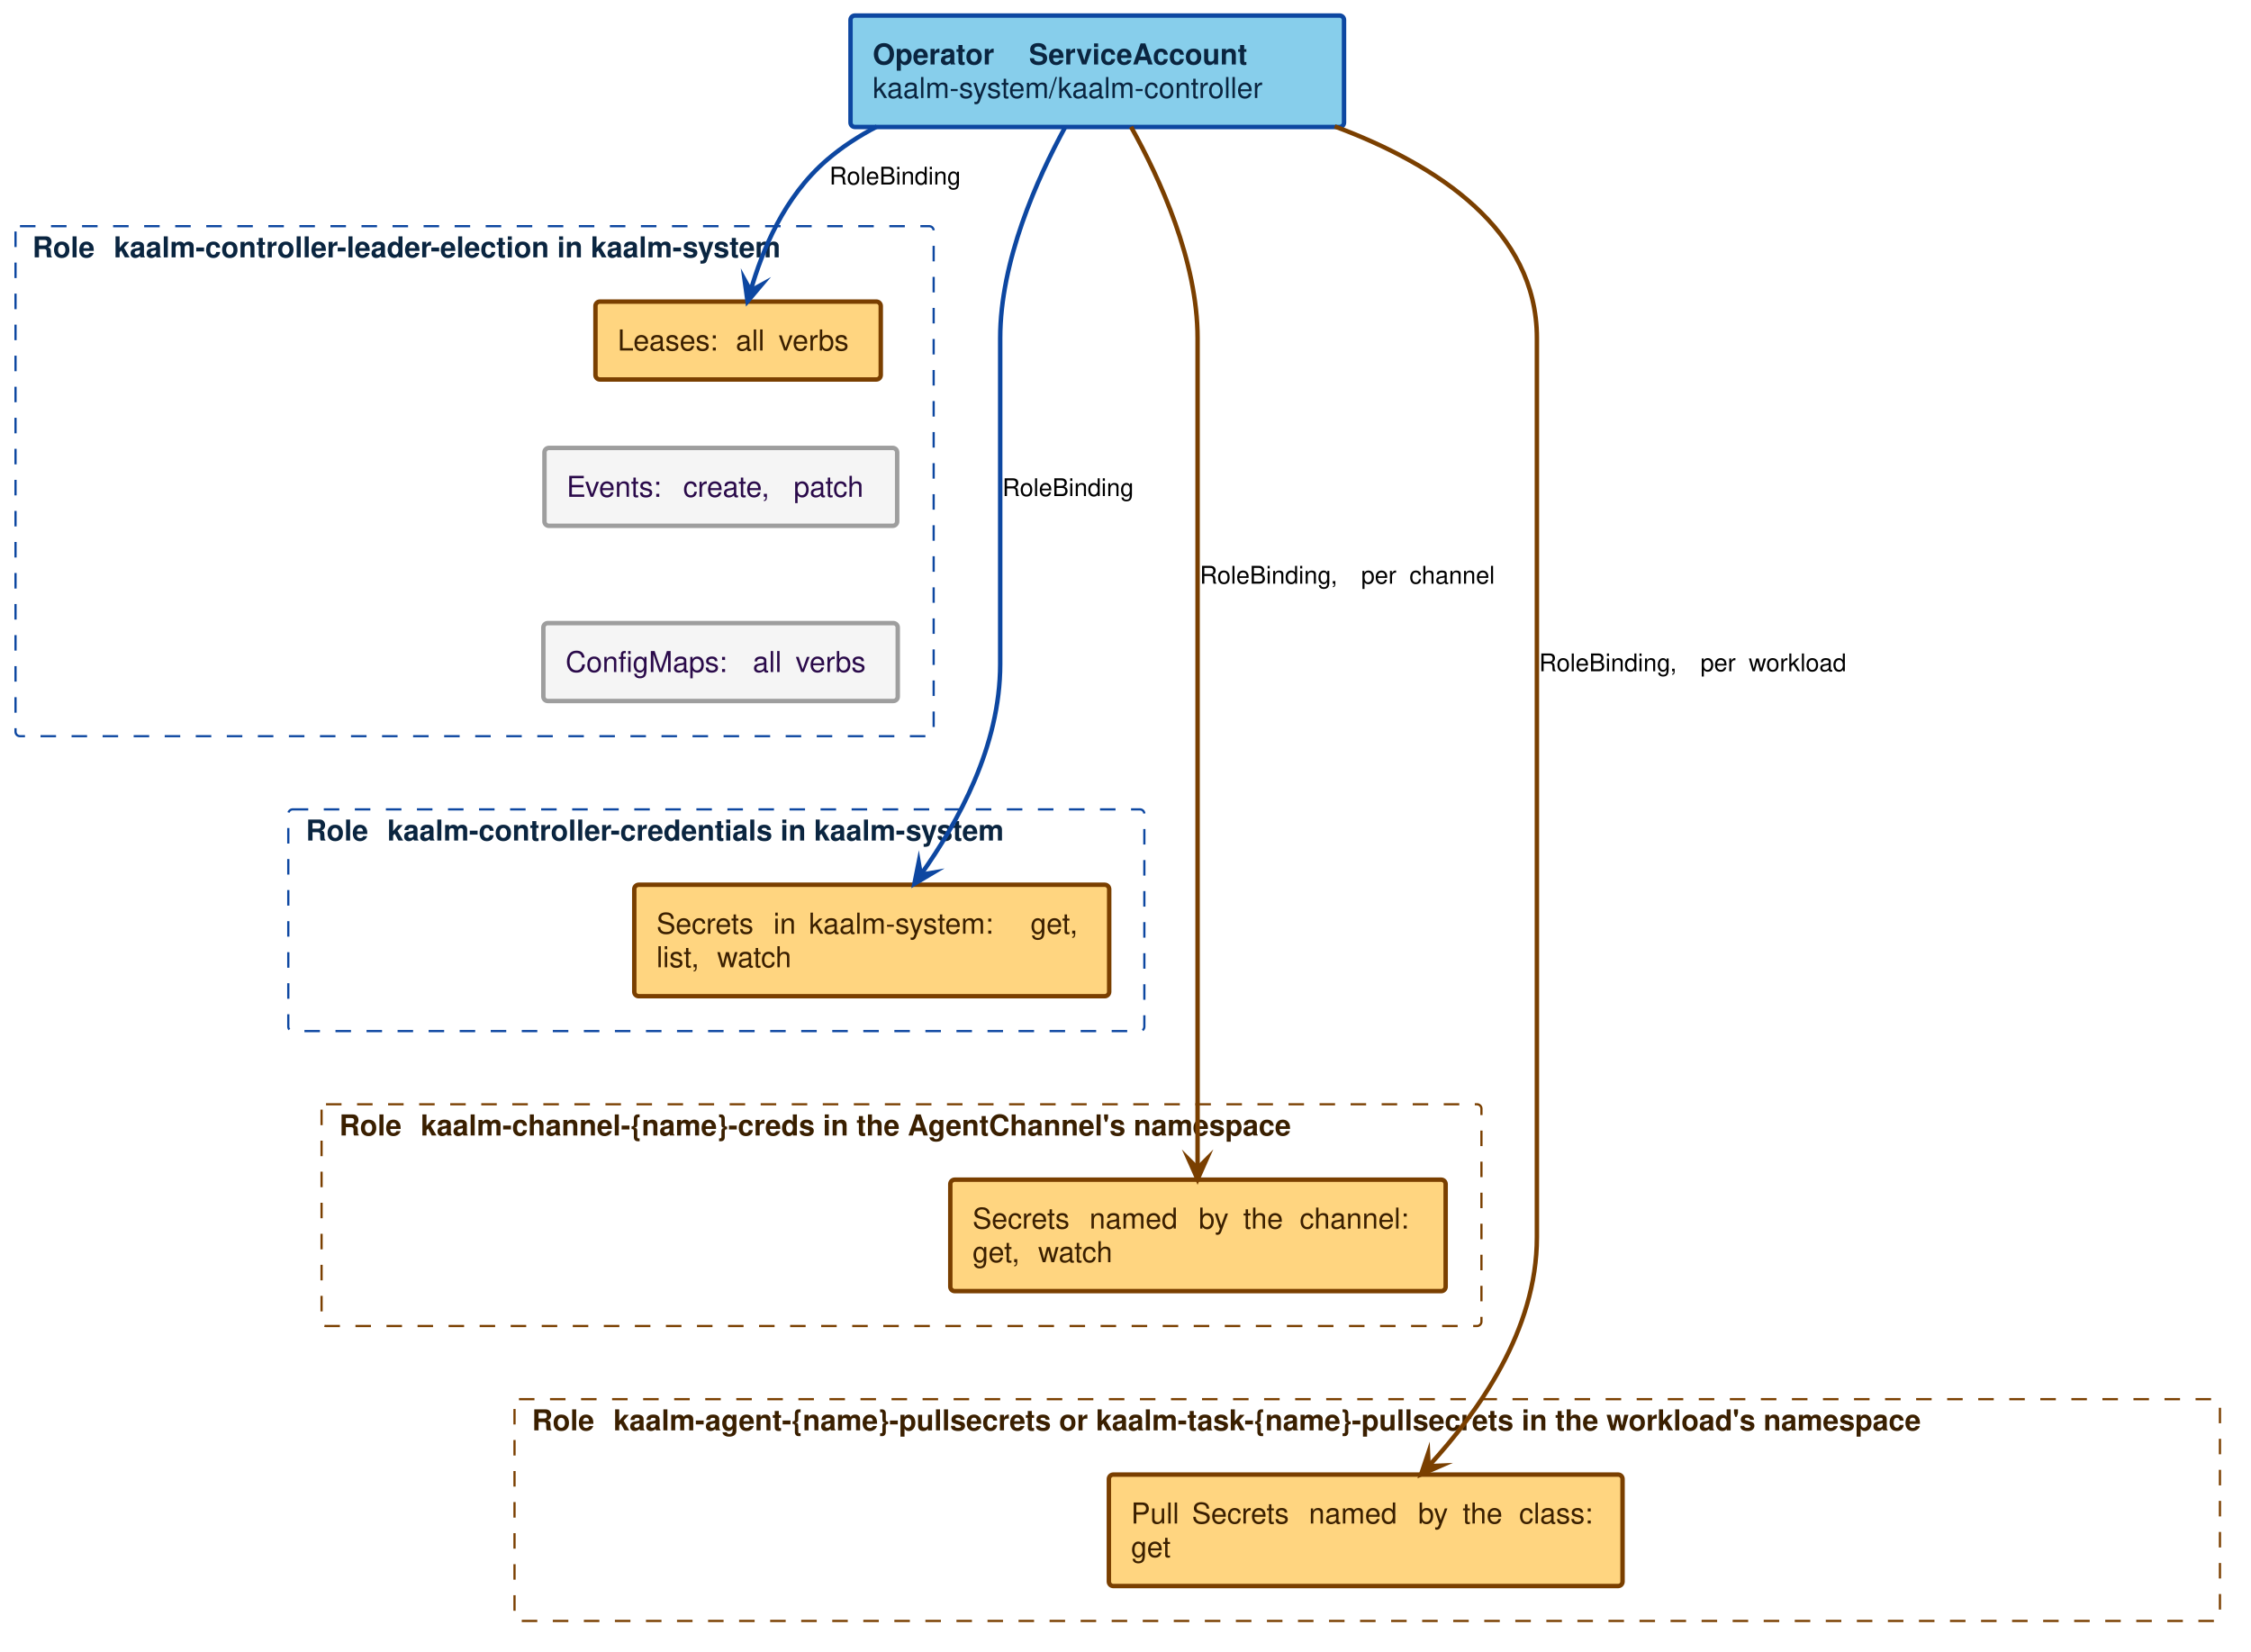
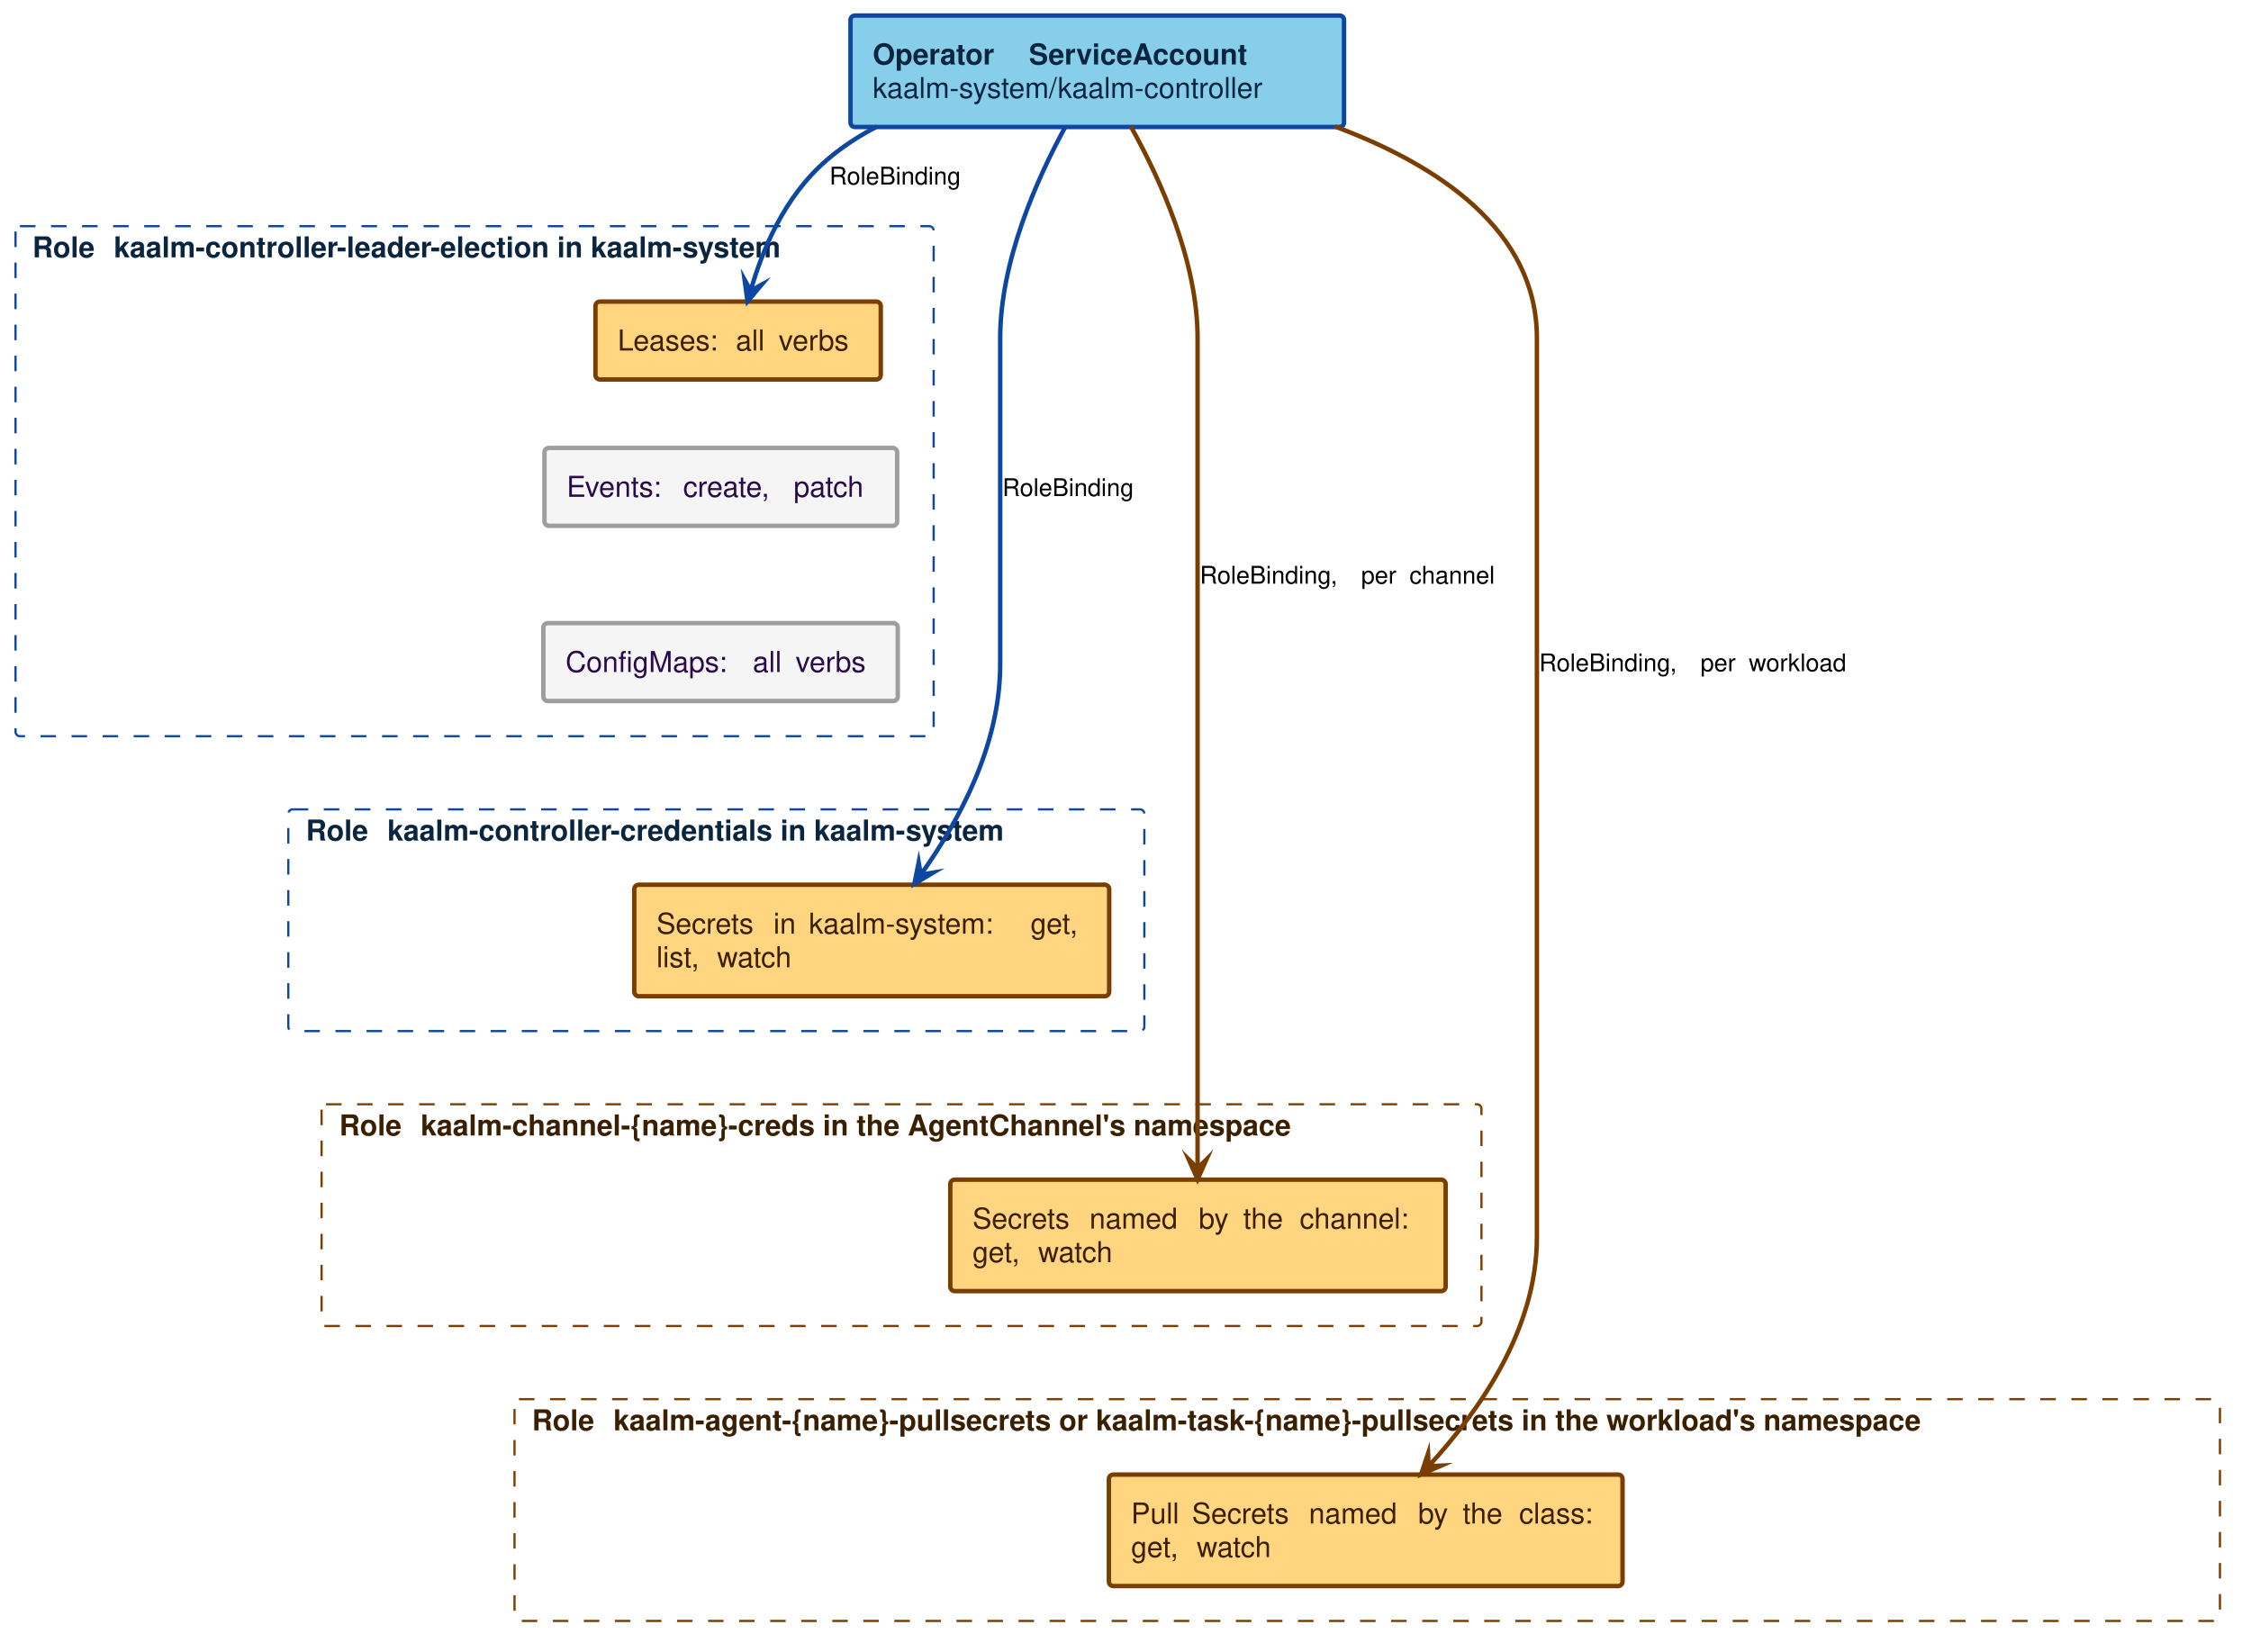
<svg xmlns="http://www.w3.org/2000/svg" contentStyleType="text/css" data-diagram-type="DESCRIPTION" height="745px" preserveAspectRatio="none" style="width:1015px;height:745px;" version="1.1" viewBox="0 0 1015 745" width="1015px" zoomAndPan="magnify">
  <defs />
  <g>
    <g class="cluster" data-qualified-name="nssys" data-source-line="10" id="ent0002">
      <rect fill="none" height="230" rx="2" ry="2" style="stroke:#0D47A1;stroke-width:1;stroke-dasharray:7,7;" width="414" x="7" y="102" />
      <text fill="#0A2540" font-family="Helvetica" font-size="13" font-weight="700" lengthAdjust="spacing" textLength="32.214" x="14.592" y="116.067">Role</text>
      <text fill="#0A2540" font-family="Helvetica" font-size="13" font-weight="700" lengthAdjust="spacing" textLength="362.077" x="51.332" y="116.067">kaalm-controller-leader-election in kaalm-system</text>
    </g>
    <g class="cluster" data-qualified-name="nscred" data-source-line="15" id="ent0006">
      <rect fill="none" height="100" rx="2" ry="2" style="stroke:#0D47A1;stroke-width:1;stroke-dasharray:7,7;" width="386" x="130" y="365" />
      <text fill="#0A2540" font-family="Helvetica" font-size="13" font-weight="700" lengthAdjust="spacing" textLength="32.214" x="137.931" y="379.067">Role</text>
      <text fill="#0A2540" font-family="Helvetica" font-size="13" font-weight="700" lengthAdjust="spacing" textLength="333.398" x="174.671" y="379.067">kaalm-controller-credentials in kaalm-system</text>
    </g>
    <g class="cluster" data-qualified-name="nsuser" data-source-line="18" id="ent0008">
      <rect fill="none" height="100" rx="2" ry="2" style="stroke:#7A3F00;stroke-width:1;stroke-dasharray:7,7;" width="523" x="145" y="498" />
      <text fill="#3A1F00" font-family="Helvetica" font-size="13" font-weight="700" lengthAdjust="spacing" textLength="32.214" x="152.968" y="512.067">Role</text>
      <text fill="#3A1F00" font-family="Helvetica" font-size="13" font-weight="700" lengthAdjust="spacing" textLength="470.323" x="189.708" y="512.067">kaalm-channel-{name}-creds in the AgentChannel's namespace</text>
    </g>
    <g class="cluster" data-qualified-name="nspull" data-source-line="21" id="ent0010">
      <rect fill="none" height="100" rx="2" ry="2" style="stroke:#7A3F00;stroke-width:1;stroke-dasharray:7,7;" width="769" x="232" y="631" />
      <text fill="#3A1F00" font-family="Helvetica" font-size="13" font-weight="700" lengthAdjust="spacing" textLength="32.214" x="239.868" y="645.067">Role</text>
      <text fill="#3A1F00" font-family="Helvetica" font-size="13" font-weight="700" lengthAdjust="spacing" textLength="716.523" x="276.608" y="645.067">kaalm-agent-{name}-pullsecrets or kaalm-task-{name}-pullsecrets in the workload's namespace</text>
    </g>
    <g class="entity" data-qualified-name="nssys.leases" data-source-line="11" id="ent0003">
      <rect fill="#FFD580" height="35.133" rx="2" ry="2" style="stroke:#7A3F00;stroke-width:2;" width="128.647" x="268.5" y="136" />
      <text fill="#3A1F00" font-family="Helvetica" font-size="13" lengthAdjust="spacing" textLength="49.131" x="278.5" y="158.067">Leases:</text>
      <text fill="#3A1F00" font-family="Helvetica" font-size="13" lengthAdjust="spacing" textLength="4.132" x="327.631" y="158.067"> </text>
      <text fill="#3A1F00" font-family="Helvetica" font-size="13" lengthAdjust="spacing" textLength="15.19" x="331.763" y="158.067">all</text>
      <text fill="#3A1F00" font-family="Helvetica" font-size="13" lengthAdjust="spacing" textLength="4.132" x="346.953" y="158.067"> </text>
      <text fill="#3A1F00" font-family="Helvetica" font-size="13" lengthAdjust="spacing" textLength="36.061" x="351.085" y="158.067">verbs</text>
    </g>
    <g class="entity" data-qualified-name="nssys.ev" data-source-line="12" id="ent0004">
      <rect fill="#F5F5F5" height="35.133" rx="2" ry="2" style="stroke:#9E9E9E;stroke-width:2;" width="159.045" x="245.5" y="202" />
      <text fill="#2A0A4A" font-family="Helvetica" font-size="13" lengthAdjust="spacing" textLength="48.395" x="255.5" y="224.067">Events:</text>
      <text fill="#2A0A4A" font-family="Helvetica" font-size="13" lengthAdjust="spacing" textLength="4.132" x="303.894" y="224.067"> </text>
      <text fill="#2A0A4A" font-family="Helvetica" font-size="13" lengthAdjust="spacing" textLength="45.684" x="308.027" y="224.067">create,</text>
      <text fill="#2A0A4A" font-family="Helvetica" font-size="13" lengthAdjust="spacing" textLength="4.132" x="353.711" y="224.067"> </text>
      <text fill="#2A0A4A" font-family="Helvetica" font-size="13" lengthAdjust="spacing" textLength="36.702" x="357.843" y="224.067">patch</text>
    </g>
    <g class="entity" data-qualified-name="nssys.cm" data-source-line="13" id="ent0005">
      <rect fill="#F5F5F5" height="35.133" rx="2" ry="2" style="stroke:#9E9E9E;stroke-width:2;" width="159.814" x="245" y="281" />
      <text fill="#2A0A4A" font-family="Helvetica" font-size="13" lengthAdjust="spacing" textLength="80.298" x="255" y="303.067">ConfigMaps:</text>
      <text fill="#2A0A4A" font-family="Helvetica" font-size="13" lengthAdjust="spacing" textLength="4.132" x="335.298" y="303.067"> </text>
      <text fill="#2A0A4A" font-family="Helvetica" font-size="13" lengthAdjust="spacing" textLength="15.19" x="339.43" y="303.067">all</text>
      <text fill="#2A0A4A" font-family="Helvetica" font-size="13" lengthAdjust="spacing" textLength="4.132" x="354.62" y="303.067"> </text>
      <text fill="#2A0A4A" font-family="Helvetica" font-size="13" lengthAdjust="spacing" textLength="36.061" x="358.752" y="303.067">verbs</text>
    </g>
    <g class="entity" data-qualified-name="nscred.syssec" data-source-line="16" id="ent0007">
      <rect fill="#FFD580" height="50.266" rx="2" ry="2" style="stroke:#7A3F00;stroke-width:2;" width="214.143" x="286" y="399" />
      <text fill="#3A1F00" font-family="Helvetica" font-size="13" lengthAdjust="spacing" textLength="48.61" x="296" y="421.067">Secrets</text>
      <text fill="#3A1F00" font-family="Helvetica" font-size="13" lengthAdjust="spacing" textLength="4.132" x="344.61" y="421.067"> </text>
      <text fill="#3A1F00" font-family="Helvetica" font-size="13" lengthAdjust="spacing" textLength="11.851" x="348.743" y="421.067">in</text>
      <text fill="#3A1F00" font-family="Helvetica" font-size="13" lengthAdjust="spacing" textLength="4.132" x="360.594" y="421.067"> </text>
      <text fill="#3A1F00" font-family="Helvetica" font-size="13" lengthAdjust="spacing" textLength="95.805" x="364.726" y="421.067">kaalm-system:</text>
      <text fill="#3A1F00" font-family="Helvetica" font-size="13" lengthAdjust="spacing" textLength="4.132" x="460.531" y="421.067"> </text>
      <text fill="#3A1F00" font-family="Helvetica" font-size="13" lengthAdjust="spacing" textLength="25.48" x="464.664" y="421.067">get,</text>
      <text fill="#3A1F00" font-family="Helvetica" font-size="13" lengthAdjust="spacing" textLength="23.226" x="296" y="436.2">list,</text>
      <text fill="#3A1F00" font-family="Helvetica" font-size="13" lengthAdjust="spacing" textLength="4.132" x="319.226" y="436.2"> </text>
      <text fill="#3A1F00" font-family="Helvetica" font-size="13" lengthAdjust="spacing" textLength="39.083" x="323.358" y="436.2">watch</text>
    </g>
    <g class="entity" data-qualified-name="nsuser.chsec" data-source-line="19" id="ent0009">
      <rect fill="#FFD580" height="50.266" rx="2" ry="2" style="stroke:#7A3F00;stroke-width:2;" width="223.36" x="428.5" y="532" />
      <text fill="#3A1F00" font-family="Helvetica" font-size="13" lengthAdjust="spacing" textLength="48.61" x="438.5" y="554.067">Secrets</text>
      <text fill="#3A1F00" font-family="Helvetica" font-size="13" lengthAdjust="spacing" textLength="4.132" x="487.11" y="554.067"> </text>
      <text fill="#3A1F00" font-family="Helvetica" font-size="13" lengthAdjust="spacing" textLength="45.119" x="491.243" y="554.067">named</text>
      <text fill="#3A1F00" font-family="Helvetica" font-size="13" lengthAdjust="spacing" textLength="4.132" x="536.362" y="554.067"> </text>
      <text fill="#3A1F00" font-family="Helvetica" font-size="13" lengthAdjust="spacing" textLength="15.945" x="540.494" y="554.067">by</text>
      <text fill="#3A1F00" font-family="Helvetica" font-size="13" lengthAdjust="spacing" textLength="4.132" x="556.439" y="554.067"> </text>
      <text fill="#3A1F00" font-family="Helvetica" font-size="13" lengthAdjust="spacing" textLength="21.334" x="560.572" y="554.067">the</text>
      <text fill="#3A1F00" font-family="Helvetica" font-size="13" lengthAdjust="spacing" textLength="4.132" x="581.906" y="554.067"> </text>
      <text fill="#3A1F00" font-family="Helvetica" font-size="13" lengthAdjust="spacing" textLength="55.821" x="586.039" y="554.067">channel:</text>
      <text fill="#3A1F00" font-family="Helvetica" font-size="13" lengthAdjust="spacing" textLength="25.48" x="438.5" y="569.2">get,</text>
      <text fill="#3A1F00" font-family="Helvetica" font-size="13" lengthAdjust="spacing" textLength="4.132" x="463.979" y="569.2"> </text>
      <text fill="#3A1F00" font-family="Helvetica" font-size="13" lengthAdjust="spacing" textLength="39.083" x="468.112" y="569.2">watch</text>
    </g>
    <g class="entity" data-qualified-name="nspull.pullsec" data-source-line="22" id="ent0011">
      <rect fill="#FFD580" height="50.266" rx="2" ry="2" style="stroke:#7A3F00;stroke-width:2;" width="231.625" x="500" y="665" />
      <text fill="#3A1F00" font-family="Helvetica" font-size="13" lengthAdjust="spacing" textLength="23.302" x="510" y="687.067">Pull</text>
      <text fill="#3A1F00" font-family="Helvetica" font-size="13" lengthAdjust="spacing" textLength="4.132" x="533.302" y="687.067"> </text>
      <text fill="#3A1F00" font-family="Helvetica" font-size="13" lengthAdjust="spacing" textLength="48.61" x="537.435" y="687.067">Secrets</text>
      <text fill="#3A1F00" font-family="Helvetica" font-size="13" lengthAdjust="spacing" textLength="4.132" x="586.045" y="687.067"> </text>
      <text fill="#3A1F00" font-family="Helvetica" font-size="13" lengthAdjust="spacing" textLength="45.119" x="590.177" y="687.067">named</text>
      <text fill="#3A1F00" font-family="Helvetica" font-size="13" lengthAdjust="spacing" textLength="4.132" x="635.296" y="687.067"> </text>
      <text fill="#3A1F00" font-family="Helvetica" font-size="13" lengthAdjust="spacing" textLength="15.945" x="639.429" y="687.067">by</text>
      <text fill="#3A1F00" font-family="Helvetica" font-size="13" lengthAdjust="spacing" textLength="4.132" x="655.374" y="687.067"> </text>
      <text fill="#3A1F00" font-family="Helvetica" font-size="13" lengthAdjust="spacing" textLength="21.334" x="659.506" y="687.067">the</text>
      <text fill="#3A1F00" font-family="Helvetica" font-size="13" lengthAdjust="spacing" textLength="4.132" x="680.841" y="687.067"> </text>
      <text fill="#3A1F00" font-family="Helvetica" font-size="13" lengthAdjust="spacing" textLength="36.651" x="684.973" y="687.067">class:</text>
-       <text fill="#3A1F00" font-family="Helvetica" font-size="13" lengthAdjust="spacing" textLength="21.347" x="510" y="702.2">get</text>
+       <text fill="#3A1F00" font-family="Helvetica" font-size="13" lengthAdjust="spacing" textLength="25.48" x="510" y="702.2">get,</text>
+       <text fill="#3A1F00" font-family="Helvetica" font-size="13" lengthAdjust="spacing" textLength="4.132" x="535.48" y="702.2"> </text>
+       <text fill="#3A1F00" font-family="Helvetica" font-size="13" lengthAdjust="spacing" textLength="39.083" x="539.612" y="702.2">watch</text>
    </g>
    <g class="entity" data-qualified-name="OPSA" data-source-line="9" id="ent0001">
      <rect fill="#87CEEB" height="50.266" rx="2" ry="2" style="stroke:#0D47A1;stroke-width:2;" width="222.535" x="383.5" y="7" />
      <text fill="#0A2540" font-family="Helvetica" font-size="13" font-weight="700" lengthAdjust="spacing" textLength="65.914" x="393.5" y="29.067">Operator</text>
      <text fill="#0A2540" font-family="Helvetica" font-size="13" font-weight="700" lengthAdjust="spacing" textLength="4.526" x="459.414" y="29.067"> </text>
      <text fill="#0A2540" font-family="Helvetica" font-size="13" font-weight="700" lengthAdjust="spacing" textLength="113.172" x="463.94" y="29.067">ServiceAccount</text>
      <text fill="#0A2540" font-family="Helvetica" font-size="13" lengthAdjust="spacing" textLength="202.535" x="393.5" y="44.2">kaalm-system/kaalm-controller</text>
    </g>
    <g class="link" data-entity-1="ent0001" data-entity-2="ent0003" data-link-type="dependency" data-source-line="24" id="lnk12">
      <path d="M395.42,57.07 C387.37,61.27 379.75,66.21 373,72 C353.35,88.88 343.755,112.909 338.466,131.109" fill="none" id="OPSA-to-leases" style="stroke:#0D47A1;stroke-width:2;" />
      <polygon fill="#0D47A1" points="337.07,135.91,343.423,128.384,338.466,131.109,335.741,126.151,337.07,135.91" style="stroke:#0D47A1;stroke-width:2;stroke-linejoin:miter;stroke-miterlimit:10;" />
      <text fill="#000000" font-family="Helvetica" font-size="11" lengthAdjust="spacing" textLength="65.764" x="374" y="83.21">RoleBinding</text>
    </g>
    <g class="link" data-entity-1="ent0001" data-entity-2="ent0007" data-link-type="dependency" data-source-line="25" id="lnk13">
      <path d="M480.35,57.22 C467.55,80.71 451,117.79 451,152.5 C451,152.5 451,152.5 451,299.5 C451,336.69 432.079,370.629 415.199,394.479" fill="none" id="OPSA-to-syssec" style="stroke:#0D47A1;stroke-width:2;" />
      <polygon fill="#0D47A1" points="412.31,398.56,420.774,393.525,415.199,394.479,414.244,388.903,412.31,398.56" style="stroke:#0D47A1;stroke-width:2;stroke-linejoin:miter;stroke-miterlimit:10;" />
      <text fill="#000000" font-family="Helvetica" font-size="11" lengthAdjust="spacing" textLength="65.764" x="452" y="223.71">RoleBinding</text>
    </g>
    <g class="link" data-entity-1="ent0001" data-entity-2="ent0009" data-link-type="dependency" data-source-line="26" id="lnk14">
      <path d="M509.98,57.18 C523.07,80.63 540,117.7 540,152.5 C540,152.5 540,152.5 540,425 C540,462.3 540,500.57 540,526.86" fill="none" id="OPSA-to-chsec" style="stroke:#7A3F00;stroke-width:2;" />
      <polygon fill="#7A3F00" points="540,531.86,544,522.86,540,526.86,536,522.86,540,531.86" style="stroke:#7A3F00;stroke-width:2;stroke-linejoin:miter;stroke-miterlimit:10;" />
      <text fill="#000000" font-family="Helvetica" font-size="11" lengthAdjust="spacing" textLength="69.26" x="541" y="263.21">RoleBinding,</text>
      <text fill="#000000" font-family="Helvetica" font-size="11" lengthAdjust="spacing" textLength="3.497" x="610.26" y="263.21"> </text>
      <text fill="#000000" font-family="Helvetica" font-size="11" lengthAdjust="spacing" textLength="18.273" x="613.757" y="263.21">per</text>
      <text fill="#000000" font-family="Helvetica" font-size="11" lengthAdjust="spacing" textLength="3.497" x="632.029" y="263.21"> </text>
      <text fill="#000000" font-family="Helvetica" font-size="11" lengthAdjust="spacing" textLength="43.527" x="635.526" y="263.21">channel</text>
    </g>
    <g class="link" data-entity-1="ent0001" data-entity-2="ent0011" data-link-type="dependency" data-source-line="27" id="lnk15">
      <path d="M601.82,57.01 C648.58,74.44 693,103.82 693,152.5 C693,152.5 693,152.5 693,558 C693,599.95 666.677,636.633 644.167,661.213" fill="none" id="OPSA-to-pullsec" style="stroke:#7A3F00;stroke-width:2;" />
      <polygon fill="#7A3F00" points="640.79,664.9,649.818,660.964,644.167,661.213,643.918,655.561,640.79,664.9" style="stroke:#7A3F00;stroke-width:2;stroke-linejoin:miter;stroke-miterlimit:10;" />
      <text fill="#000000" font-family="Helvetica" font-size="11" lengthAdjust="spacing" textLength="69.26" x="694" y="302.71">RoleBinding,</text>
      <text fill="#000000" font-family="Helvetica" font-size="11" lengthAdjust="spacing" textLength="3.497" x="763.26" y="302.71"> </text>
      <text fill="#000000" font-family="Helvetica" font-size="11" lengthAdjust="spacing" textLength="18.273" x="766.757" y="302.71">per</text>
      <text fill="#000000" font-family="Helvetica" font-size="11" lengthAdjust="spacing" textLength="3.497" x="785.029" y="302.71"> </text>
      <text fill="#000000" font-family="Helvetica" font-size="11" lengthAdjust="spacing" textLength="50.128" x="788.526" y="302.71">workload</text>
    </g>
  </g>
</svg>
